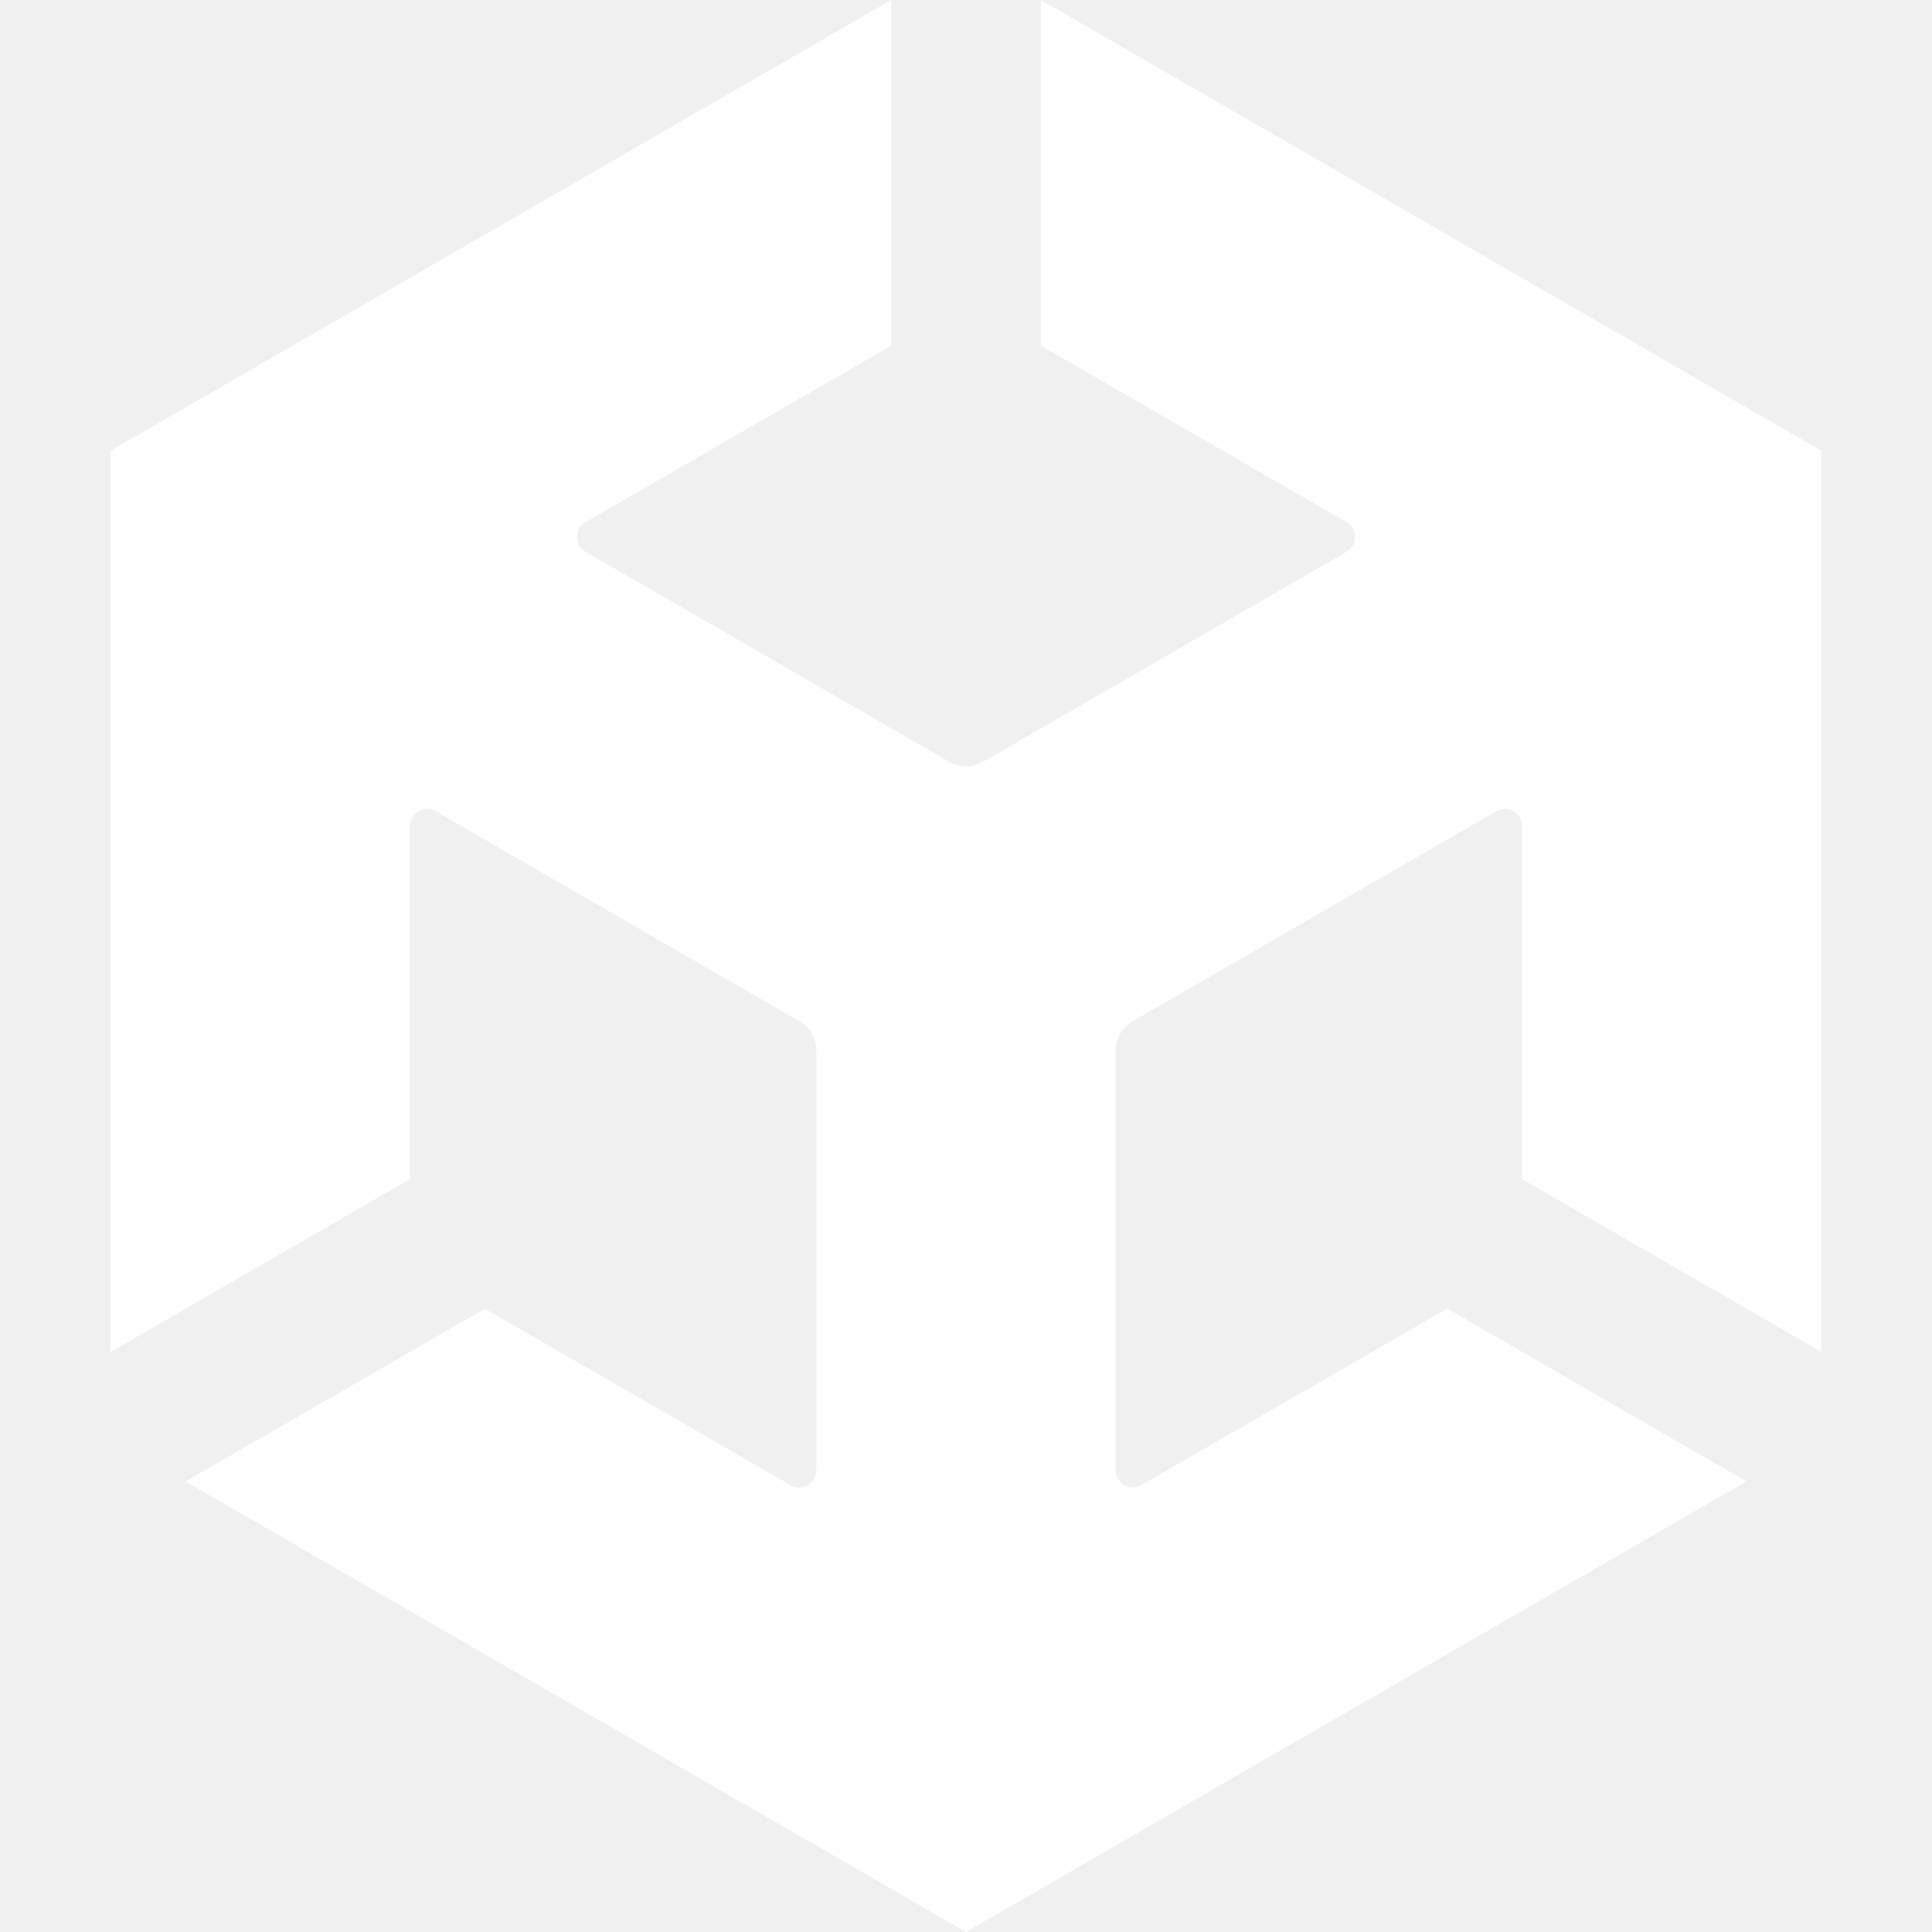
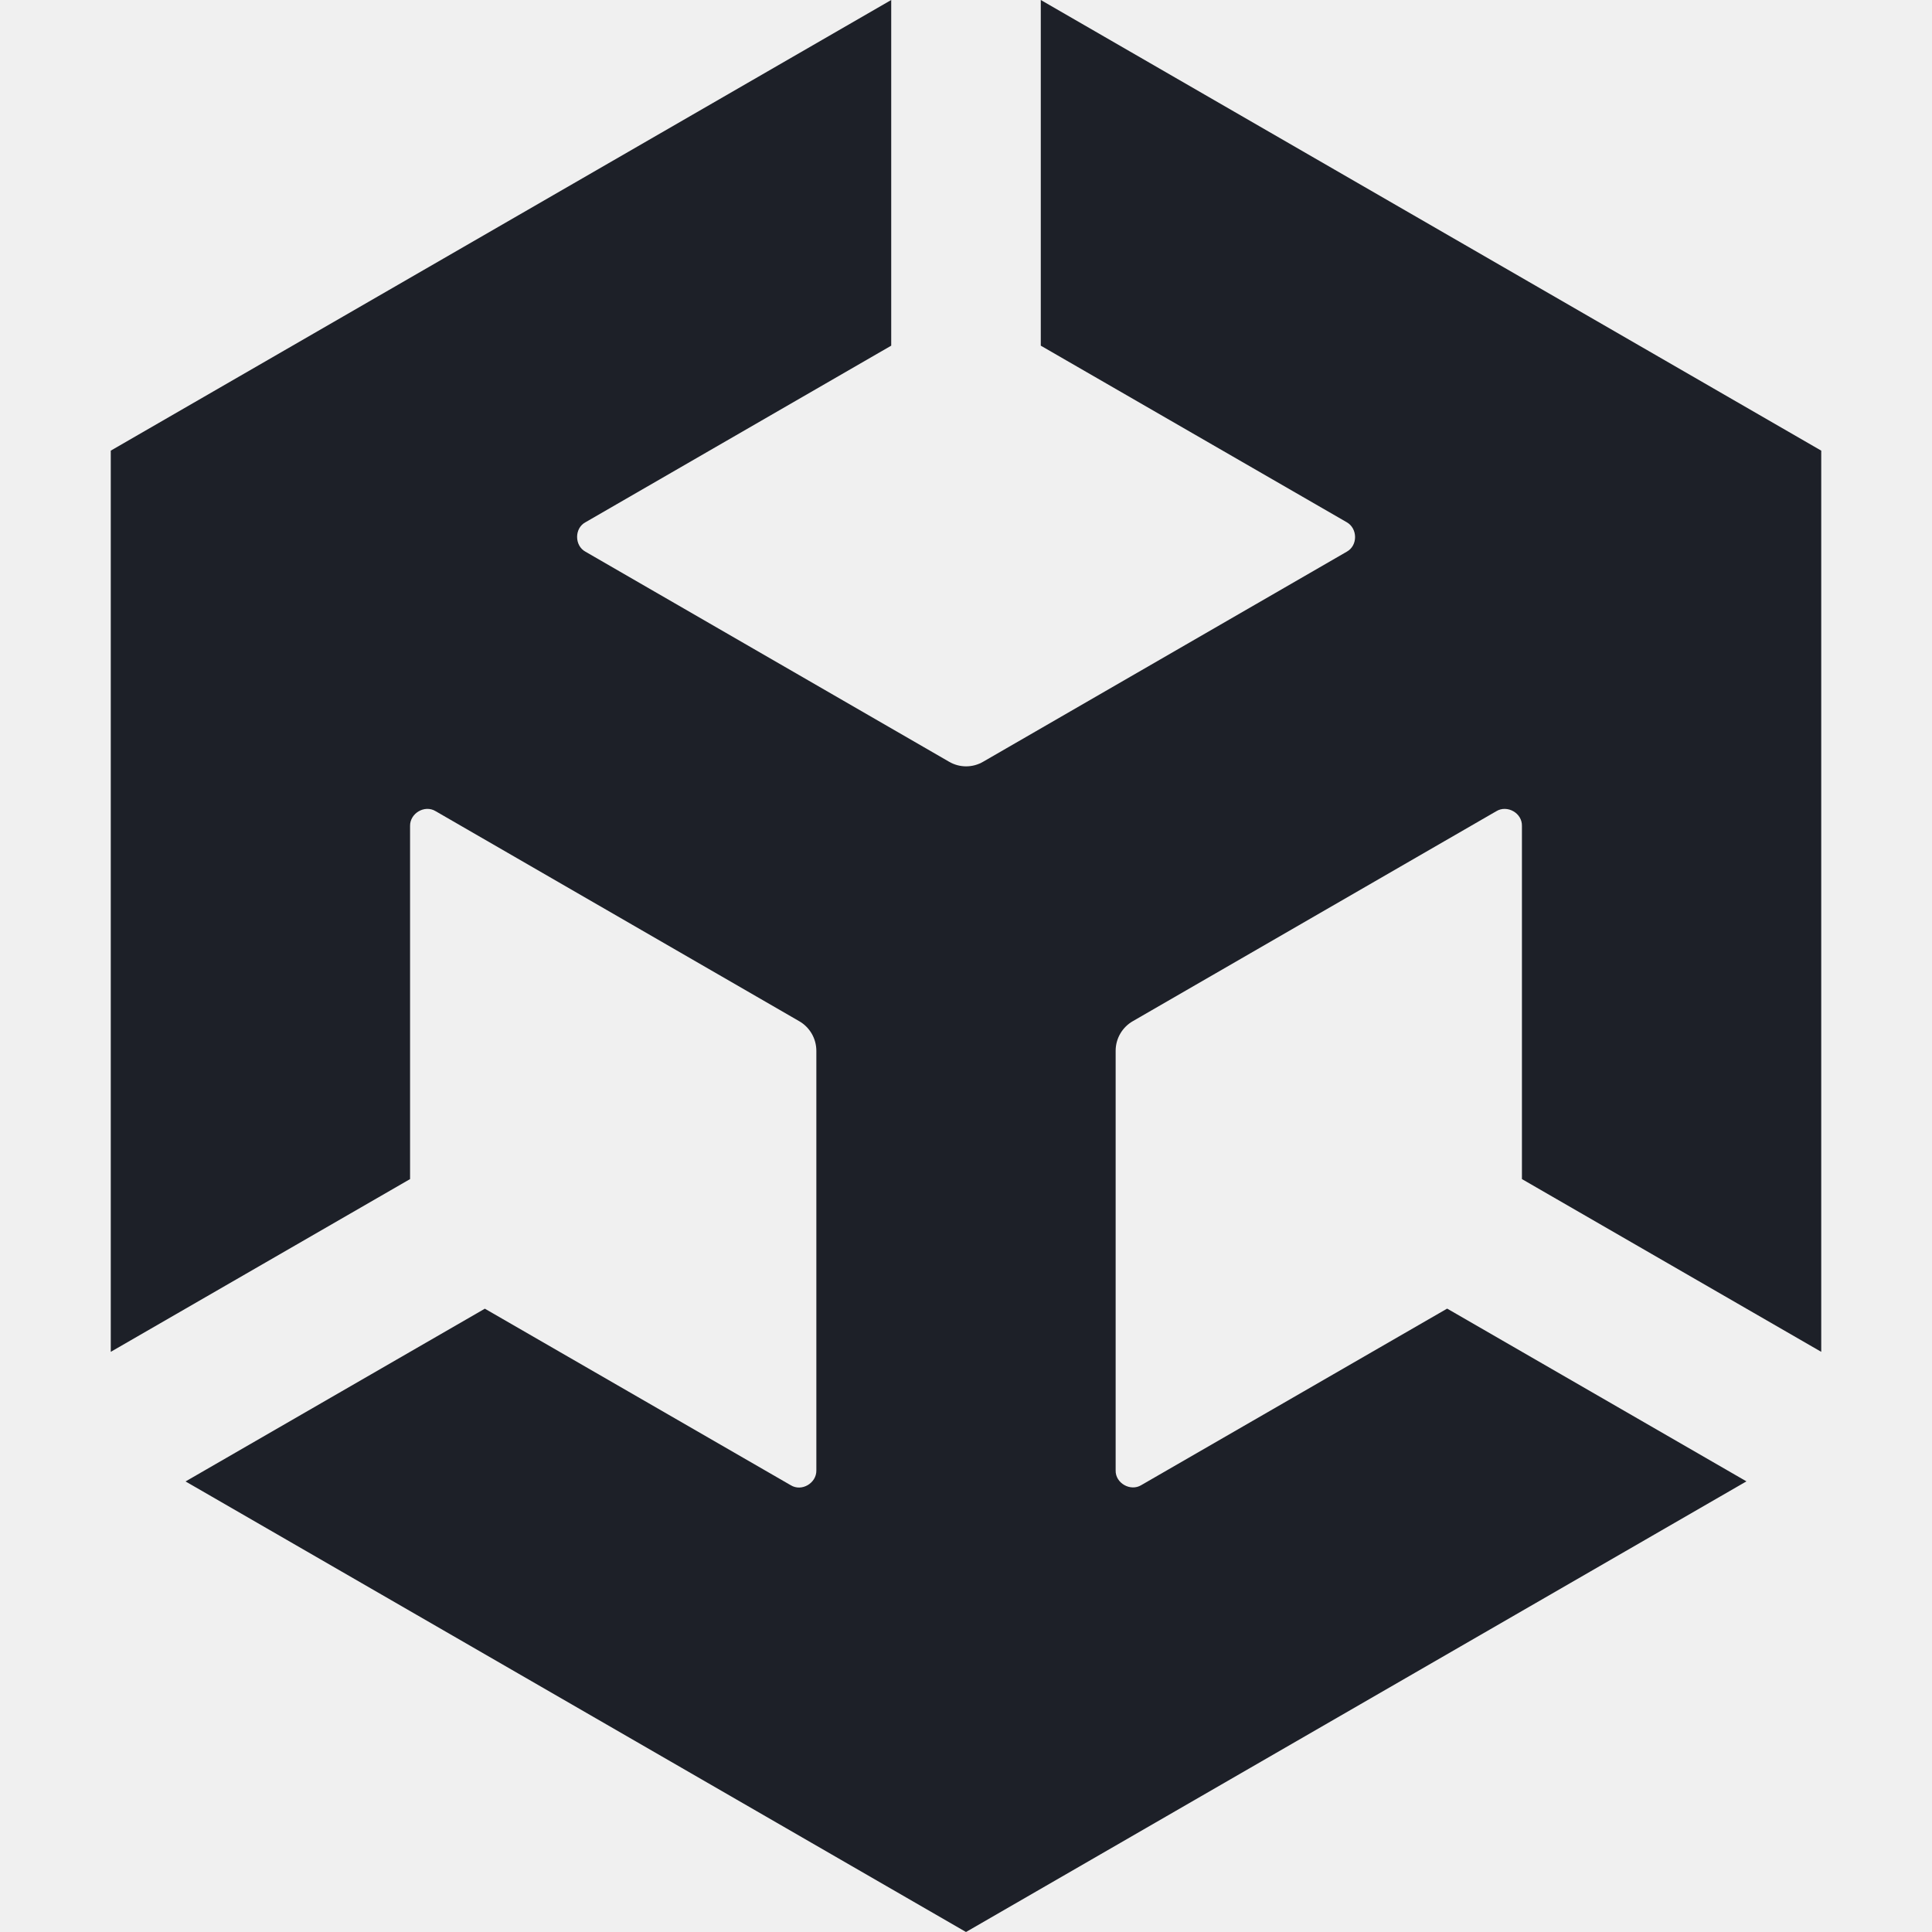
- <svg xmlns="http://www.w3.org/2000/svg" fill="#FFFFFF" role="img" viewBox="0 0 24 24">
+ <svg xmlns="http://www.w3.org/2000/svg" fill="#1D2028" role="img" viewBox="0 0 24 24">
  <path d="m12.929 4.294 3.8 2.193c.137.077.141.29 0 .367l-4.515 2.608a.419.419 0 0 1-.425 0L7.274 6.854c-.139-.074-.141-.293 0-.367l3.797-2.193V0L1.376 5.598V16.793l3.718-2.146v-4.386c-.003-.157.181-.268.318-.184l4.515 2.608a.425.425 0 0 1 .214.368v5.213c.003.157-.181.268-.318.184l-3.8-2.193-3.718 2.146L12 24l9.695-5.598-3.718-2.146-3.8 2.193c-.134.082-.323-.025-.318-.184V13.053c0-.157.087-.296.214-.368l4.515-2.608c.134-.082.323.022.318.184v4.386l3.718 2.146V5.598L12.929 0Z" />
</svg>
